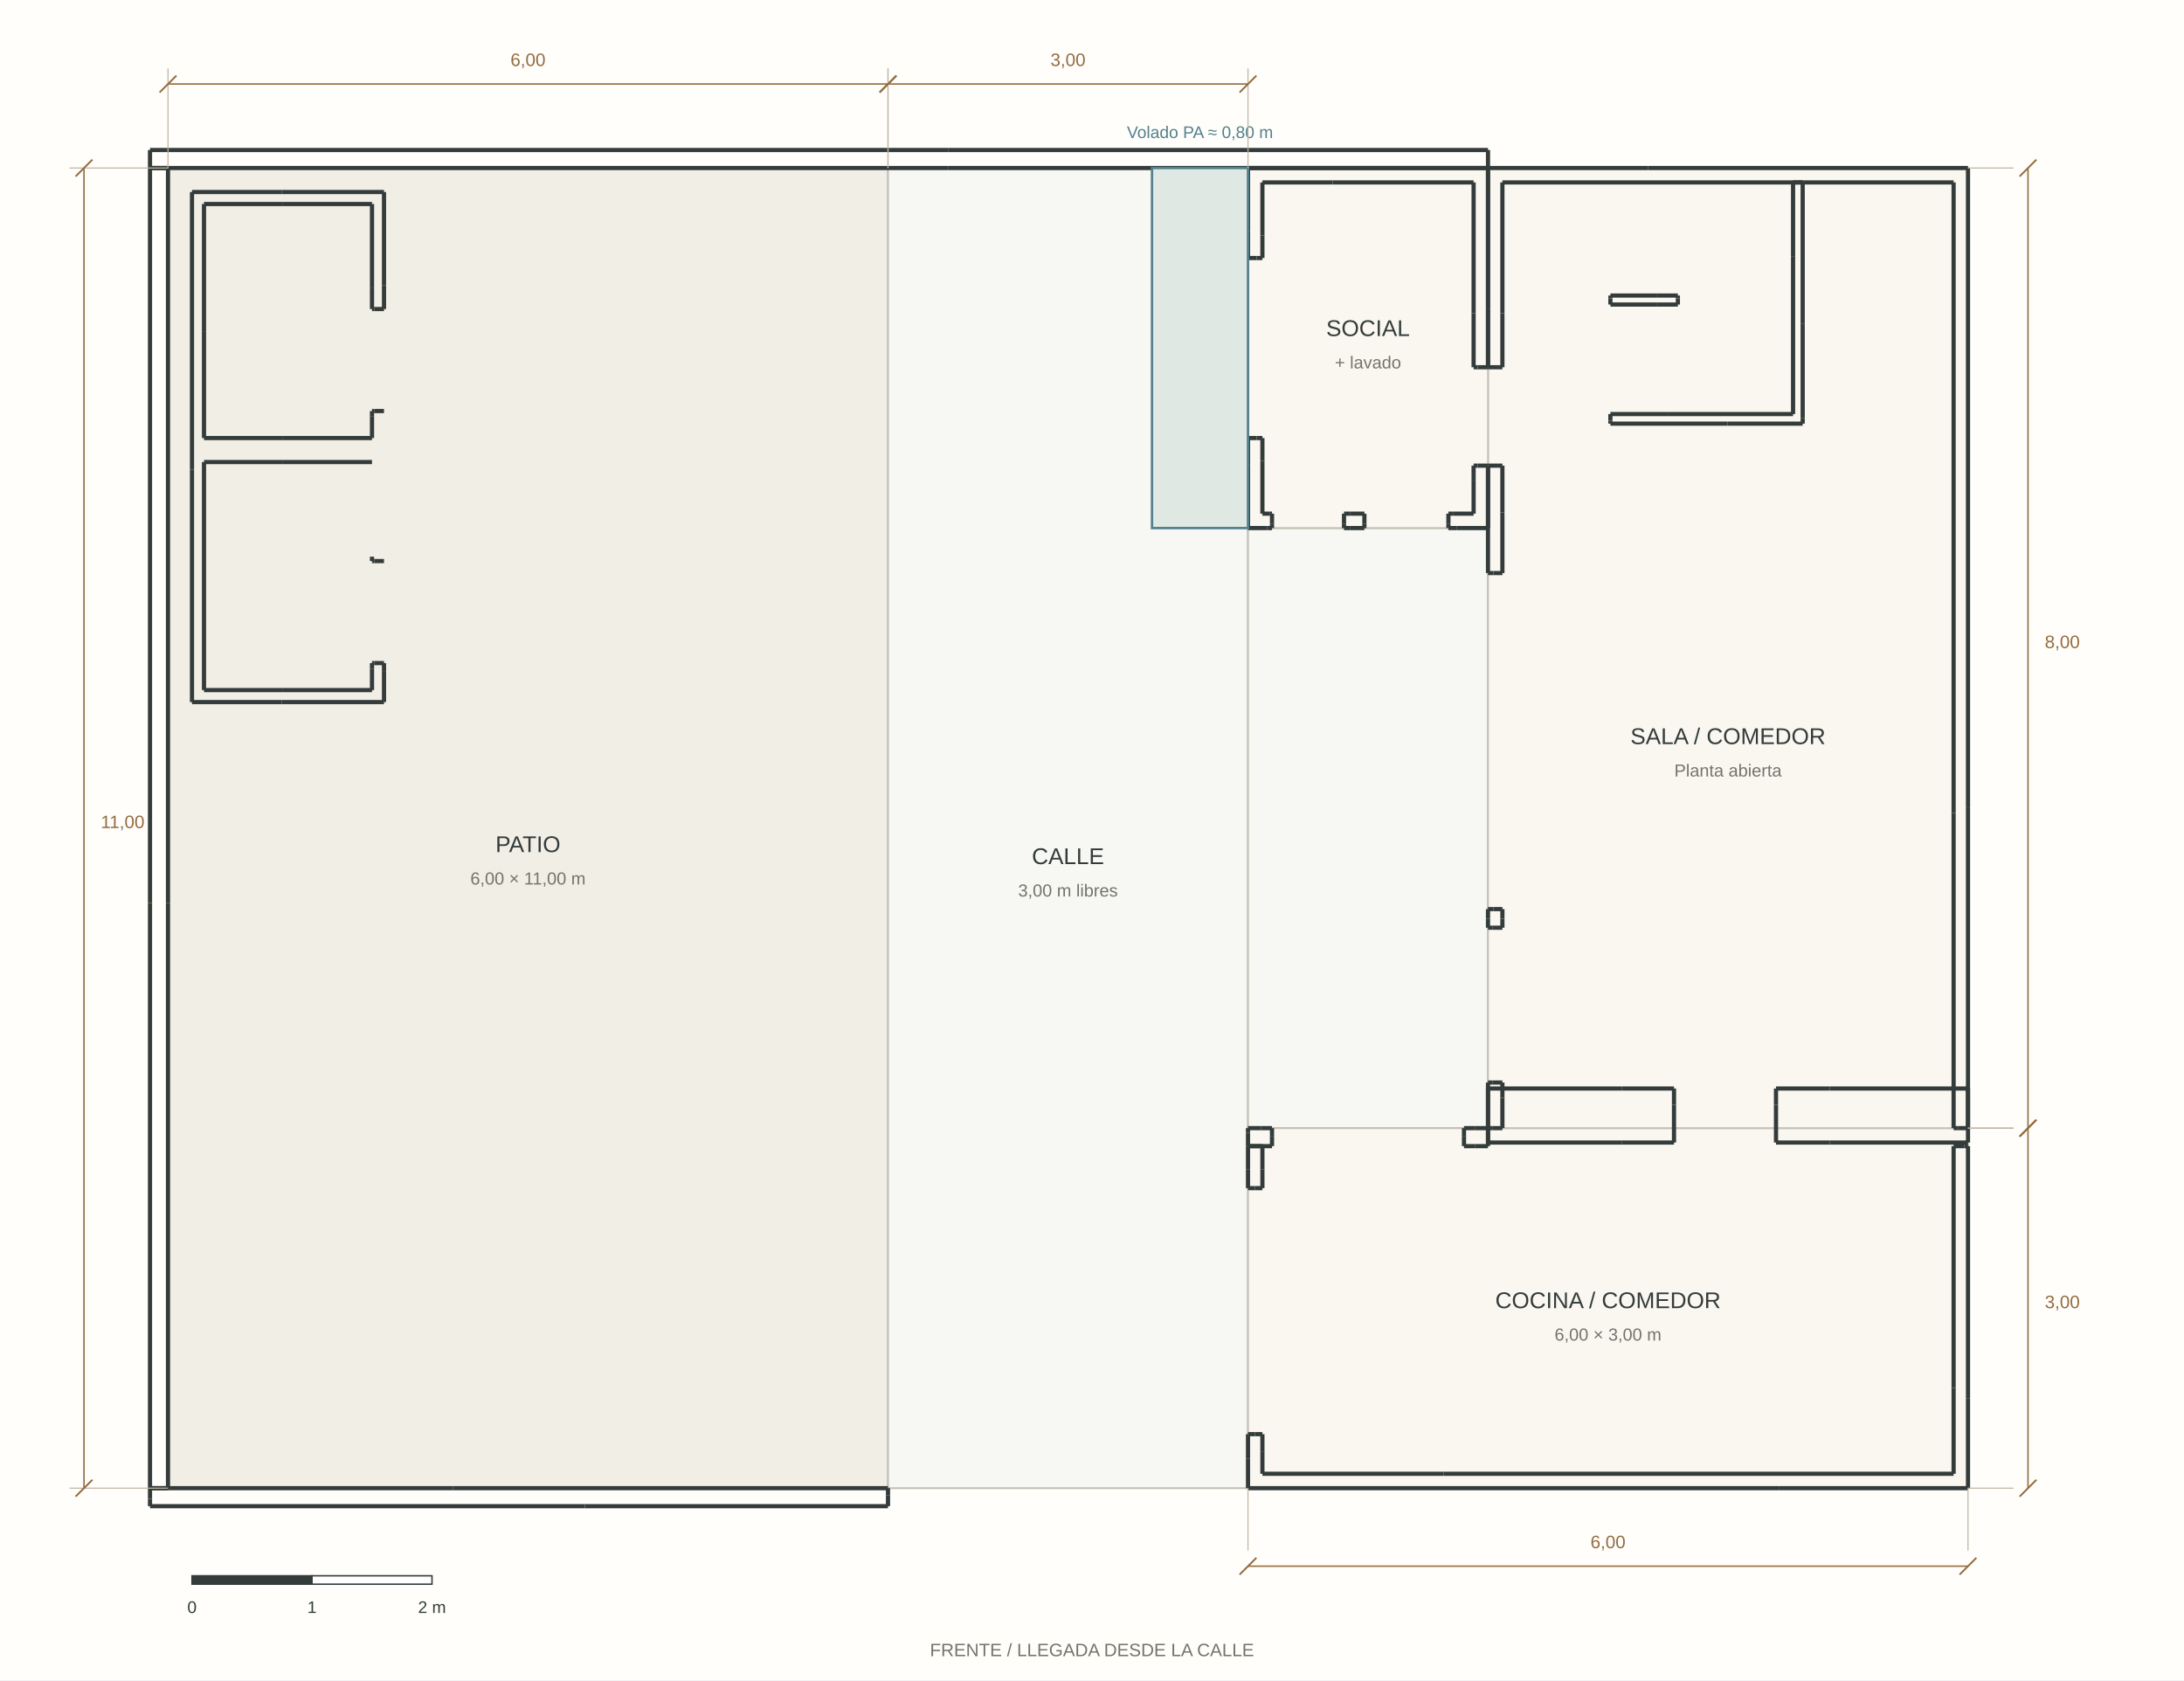
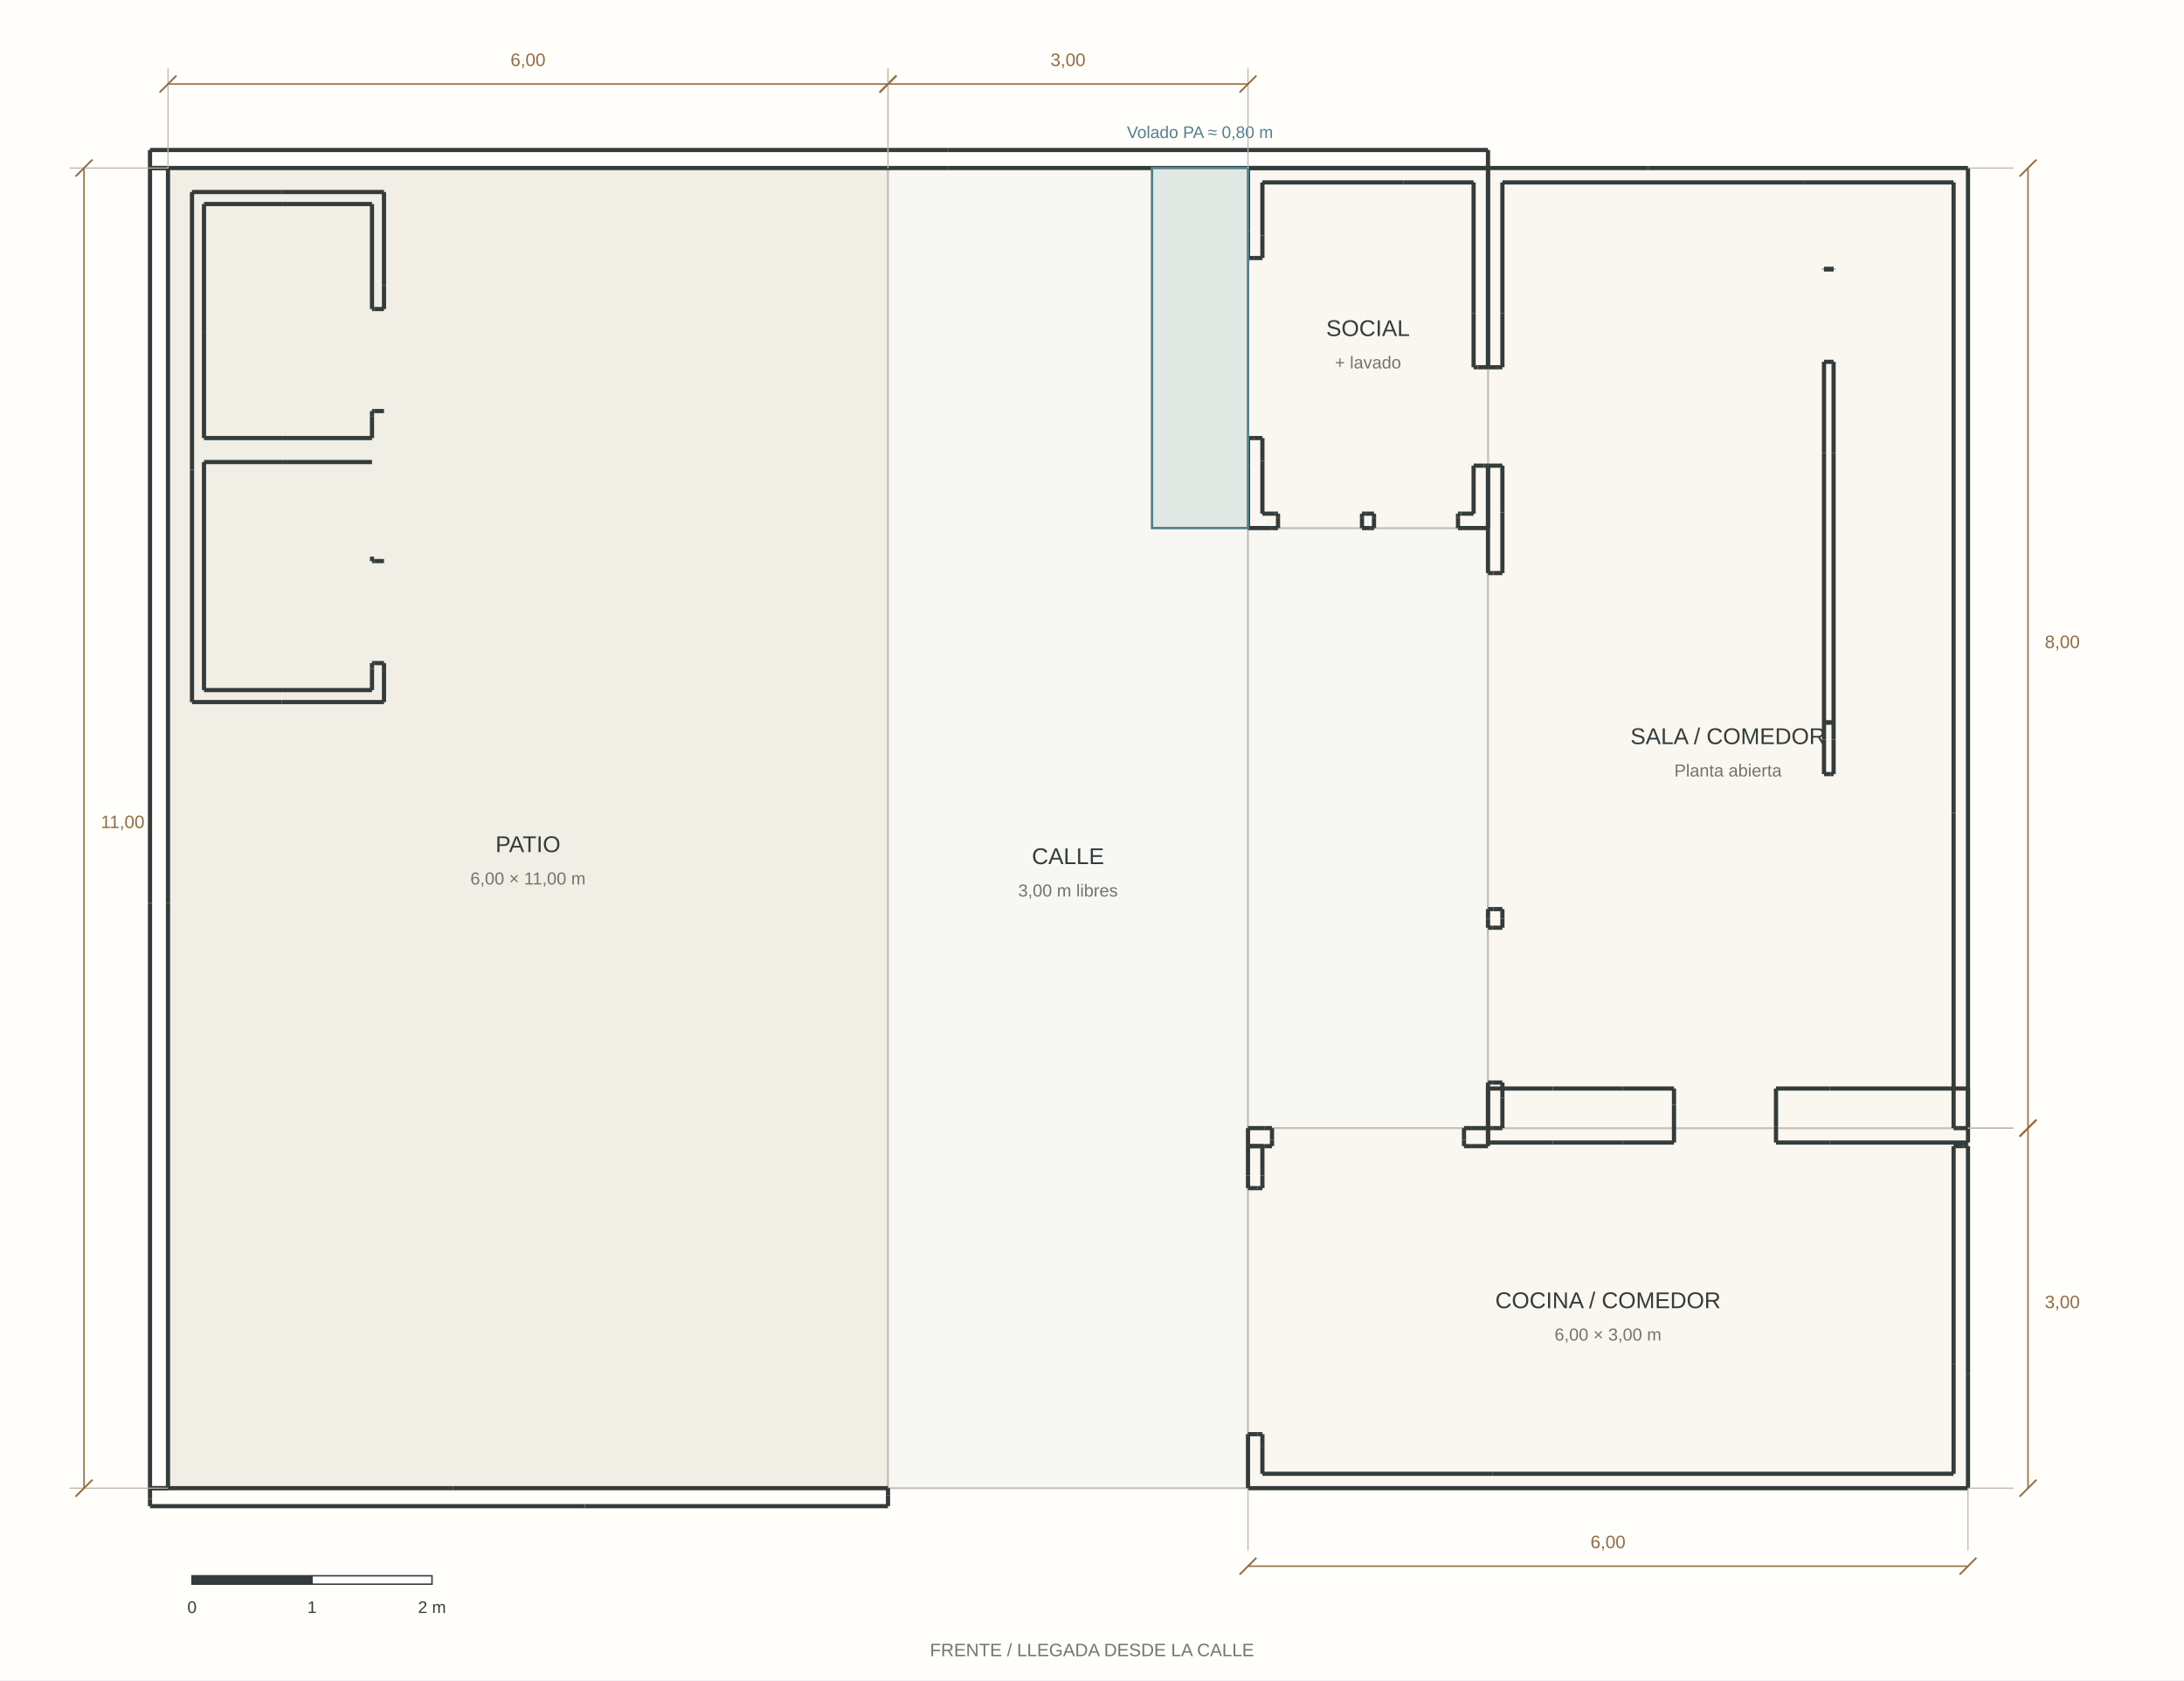
<svg xmlns="http://www.w3.org/2000/svg" viewBox="0 0 1456.0 1120.0" role="img" aria-label="Conjunto y medidas generales">
  <rect width="100%" height="100%" fill="#fffefb" />
  <polygon points="112.0,992.0 592.0,992.0 592.0,112.0 112.0,112.0" fill="#f0eee5" stroke="#c4c0b6" stroke-width="1.2" />
  <polygon points="592.0,992.0 832.0,992.0 832.0,112.0 592.0,112.0" fill="#f7f7f3" stroke="#c4c0b6" stroke-width="1.2" />
  <polygon points="832.0,752.0 992.0,752.0 992.0,352.0 832.0,352.0" fill="#f7f7f3" stroke="#c4c0b6" stroke-width="1.2" />
  <polygon points="832.0,992.0 1312.0,992.0 1312.0,752.0 832.0,752.0" fill="#faf7f1" stroke="#c4c0b6" stroke-width="1.2" />
  <polygon points="992.0,752.0 1312.0,752.0 1312.0,112.0 992.0,112.0" fill="#faf7f1" stroke="#c4c0b6" stroke-width="1.2" />
  <polygon points="832.0,352.0 992.0,352.0 992.0,112.0 832.0,112.0" fill="#faf7f1" stroke="#c4c0b6" stroke-width="1.2" />
  <polyline points="995.2,752.0 992.0,752.0" fill="none" stroke="#343c3b" stroke-width="2.8" />
  <polyline points="1001.6,752.0 995.2,752.0" fill="none" stroke="#343c3b" stroke-width="2.8" />
  <polyline points="995.2,721.6 992.0,721.6" fill="none" stroke="#343c3b" stroke-width="2.8" />
  <polyline points="1001.6,721.6 995.2,721.6" fill="none" stroke="#343c3b" stroke-width="2.8" />
  <polyline points="992.0,741.867 992.0,721.6" fill="none" stroke="#343c3b" stroke-width="2.8" />
  <polyline points="992.0,752.0 992.0,741.867" fill="none" stroke="#343c3b" stroke-width="2.8" />
  <polyline points="1001.6,731.733 1001.6,721.6" fill="none" stroke="#343c3b" stroke-width="2.8" />
  <polyline points="1001.6,752.0 1001.6,731.733" fill="none" stroke="#343c3b" stroke-width="2.8" />
  <polyline points="992.0,205.899 992.0,112.0" fill="none" stroke="#343c3b" stroke-width="2.8" />
  <polyline points="992.0,244.8 992.0,205.899" fill="none" stroke="#343c3b" stroke-width="2.8" />
  <polyline points="992.0,341.624 992.0,310.4" fill="none" stroke="#343c3b" stroke-width="2.8" />
  <polyline points="992.0,382.0 992.0,341.624" fill="none" stroke="#343c3b" stroke-width="2.8" />
  <polyline points="992.0,612.414 992.0,606.0" fill="none" stroke="#343c3b" stroke-width="2.8" />
  <polyline points="992.0,618.4 992.0,612.414" fill="none" stroke="#343c3b" stroke-width="2.8" />
  <polyline points="992.0,112.0 1098.667,112.0" fill="none" stroke="#343c3b" stroke-width="2.8" />
  <polyline points="1312.0,112.0 1098.667,112.0" fill="none" stroke="#343c3b" stroke-width="2.8" />
  <polyline points="1312.0,752.0 1312.0,538.667" fill="none" stroke="#343c3b" stroke-width="2.8" />
  <polyline points="1312.0,538.667 1312.0,112.0" fill="none" stroke="#343c3b" stroke-width="2.8" />
  <polyline points="1305.6,752.0 1302.4,752.0" fill="none" stroke="#343c3b" stroke-width="2.8" />
  <polyline points="1312.0,752.0 1305.6,752.0" fill="none" stroke="#343c3b" stroke-width="2.8" />
  <polyline points="1302.4,752.0 1302.4,541.867" fill="none" stroke="#343c3b" stroke-width="2.8" />
  <polyline points="1302.4,541.867 1302.4,121.6" fill="none" stroke="#343c3b" stroke-width="2.8" />
  <polyline points="1302.4,121.6 1202.133,121.6" fill="none" stroke="#343c3b" stroke-width="2.8" />
  <polyline points="1202.133,121.6 1001.6,121.6" fill="none" stroke="#343c3b" stroke-width="2.8" />
  <polyline points="1001.6,244.8 1001.6,208.711" fill="none" stroke="#343c3b" stroke-width="2.8" />
  <polyline points="1001.6,208.711 1001.6,121.6" fill="none" stroke="#343c3b" stroke-width="2.8" />
  <polyline points="1001.6,341.624 1001.6,310.4" fill="none" stroke="#343c3b" stroke-width="2.8" />
  <polyline points="1001.6,382.0 1001.6,341.624" fill="none" stroke="#343c3b" stroke-width="2.8" />
  <polyline points="1001.6,612.414 1001.6,606.0" fill="none" stroke="#343c3b" stroke-width="2.8" />
  <polyline points="1001.6,618.4 1001.6,612.414" fill="none" stroke="#343c3b" stroke-width="2.8" />
  <polyline points="995.2,618.4 992.0,618.4" fill="none" stroke="#343c3b" stroke-width="2.8" />
  <polyline points="1001.6,618.4 995.2,618.4" fill="none" stroke="#343c3b" stroke-width="2.8" />
  <polyline points="1001.6,310.4 998.788,310.4" fill="none" stroke="#343c3b" stroke-width="2.8" />
  <polyline points="998.788,310.4 992.0,310.4" fill="none" stroke="#343c3b" stroke-width="2.8" />
  <polyline points="1001.6,244.8 998.788,244.8" fill="none" stroke="#343c3b" stroke-width="2.8" />
  <polyline points="998.788,244.8 992.0,244.8" fill="none" stroke="#343c3b" stroke-width="2.8" />
  <polyline points="995.6,382.0 992.0,382.0" fill="none" stroke="#343c3b" stroke-width="2.8" />
  <polyline points="1001.6,382.0 995.6,382.0" fill="none" stroke="#343c3b" stroke-width="2.8" />
  <polyline points="995.6,606.0 992.0,606.0" fill="none" stroke="#343c3b" stroke-width="2.8" />
  <polyline points="1001.6,606.0 995.6,606.0" fill="none" stroke="#343c3b" stroke-width="2.8" />
-   <polyline points="832.0,779.4 832.0,764.0" fill="none" stroke="#343c3b" stroke-width="2.8" />
-   <polyline points="832.0,792.0 832.0,779.4" fill="none" stroke="#343c3b" stroke-width="2.8" />
-   <polyline points="832.0,972.2 832.0,956.0" fill="none" stroke="#343c3b" stroke-width="2.8" />
-   <polyline points="832.0,992.0 832.0,972.2" fill="none" stroke="#343c3b" stroke-width="2.8" />
-   <polyline points="841.6,764.0 839.086,764.0" fill="none" stroke="#343c3b" stroke-width="2.8" />
-   <polyline points="839.086,764.0 832.0,764.0" fill="none" stroke="#343c3b" stroke-width="2.8" />
-   <polyline points="1312.0,992.0 1186.286,992.0" fill="none" stroke="#343c3b" stroke-width="2.8" />
-   <polyline points="1186.286,992.0 832.0,992.0" fill="none" stroke="#343c3b" stroke-width="2.8" />
-   <polyline points="836.518,792.0 832.0,792.0" fill="none" stroke="#343c3b" stroke-width="2.8" />
-   <polyline points="841.6,792.0 836.518,792.0" fill="none" stroke="#343c3b" stroke-width="2.8" />
-   <polyline points="836.518,956.0 832.0,956.0" fill="none" stroke="#343c3b" stroke-width="2.8" />
-   <polyline points="841.6,956.0 836.518,956.0" fill="none" stroke="#343c3b" stroke-width="2.8" />
-   <polyline points="841.6,779.4 841.6,764.0" fill="none" stroke="#343c3b" stroke-width="2.8" />
-   <polyline points="841.6,792.0 841.6,779.4" fill="none" stroke="#343c3b" stroke-width="2.8" />
-   <polyline points="841.6,967.88 841.6,956.0" fill="none" stroke="#343c3b" stroke-width="2.8" />
-   <polyline points="841.6,982.4 841.6,967.88" fill="none" stroke="#343c3b" stroke-width="2.8" />
-   <polyline points="841.6,982.4 962.286,982.4" fill="none" stroke="#343c3b" stroke-width="2.8" />
-   <polyline points="1302.4,982.4 962.286,982.4" fill="none" stroke="#343c3b" stroke-width="2.8" />
-   <polyline points="1302.4,982.4 1302.4,925.2" fill="none" stroke="#343c3b" stroke-width="2.8" />
-   <polyline points="1302.4,925.2 1302.4,764.0" fill="none" stroke="#343c3b" stroke-width="2.8" />
-   <polyline points="1312.0,764.0 1309.486,764.0" fill="none" stroke="#343c3b" stroke-width="2.8" />
-   <polyline points="1309.486,764.0 1302.4,764.0" fill="none" stroke="#343c3b" stroke-width="2.8" />
-   <polyline points="1312.0,992.0 1312.0,932.286" fill="none" stroke="#343c3b" stroke-width="2.8" />
-   <polyline points="1312.0,932.286 1312.0,764.0" fill="none" stroke="#343c3b" stroke-width="2.8" />
-   <polyline points="844.727,352.0 848.0,352.0" fill="none" stroke="#343c3b" stroke-width="2.8" />
-   <polyline points="844.727,352.0 832.0,352.0" fill="none" stroke="#343c3b" stroke-width="2.8" />
-   <polyline points="900.295,352.0 896.0,352.0" fill="none" stroke="#343c3b" stroke-width="2.8" />
-   <polyline points="909.6,352.0 900.295,352.0" fill="none" stroke="#343c3b" stroke-width="2.8" />
-   <polyline points="971.0,352.0 965.6,352.0" fill="none" stroke="#343c3b" stroke-width="2.8" />
-   <polyline points="992.0,352.0 971.0,352.0" fill="none" stroke="#343c3b" stroke-width="2.8" />
+   <polyline points="832.0,783.6 832.0,764.0" fill="none" stroke="#343c3b" stroke-width="2.8" />
+   <polyline points="832.0,792.0 832.0,783.6" fill="none" stroke="#343c3b" stroke-width="2.8" />
+   <polyline points="832.0,966.8 832.0,956.0" fill="none" stroke="#343c3b" stroke-width="2.8" />
+   <polyline points="832.0,992.0 832.0,966.8" fill="none" stroke="#343c3b" stroke-width="2.8" />
+   <polyline points="841.6,764.0 838.4,764.0" fill="none" stroke="#343c3b" stroke-width="2.8" />
+   <polyline points="838.4,764.0 832.0,764.0" fill="none" stroke="#343c3b" stroke-width="2.8" />
+   <polyline points="1312.0,992.0 1152.0,992.0" fill="none" stroke="#343c3b" stroke-width="2.8" />
+   <polyline points="1152.0,992.0 832.0,992.0" fill="none" stroke="#343c3b" stroke-width="2.8" />
+   <polyline points="838.212,792.0 832.0,792.0" fill="none" stroke="#343c3b" stroke-width="2.8" />
+   <polyline points="841.6,792.0 838.212,792.0" fill="none" stroke="#343c3b" stroke-width="2.8" />
+   <polyline points="838.212,956.0 832.0,956.0" fill="none" stroke="#343c3b" stroke-width="2.8" />
+   <polyline points="841.6,956.0 838.212,956.0" fill="none" stroke="#343c3b" stroke-width="2.8" />
+   <polyline points="841.6,783.6 841.6,764.0" fill="none" stroke="#343c3b" stroke-width="2.8" />
+   <polyline points="841.6,792.0 841.6,783.6" fill="none" stroke="#343c3b" stroke-width="2.8" />
+   <polyline points="841.6,963.92 841.6,956.0" fill="none" stroke="#343c3b" stroke-width="2.8" />
+   <polyline points="841.6,982.4 841.6,963.92" fill="none" stroke="#343c3b" stroke-width="2.8" />
+   <polyline points="841.6,982.4 995.2,982.4" fill="none" stroke="#343c3b" stroke-width="2.8" />
+   <polyline points="1302.4,982.4 995.2,982.4" fill="none" stroke="#343c3b" stroke-width="2.8" />
+   <polyline points="1302.4,982.4 1302.4,909.6" fill="none" stroke="#343c3b" stroke-width="2.8" />
+   <polyline points="1302.4,909.6 1302.4,764.0" fill="none" stroke="#343c3b" stroke-width="2.8" />
+   <polyline points="1312.0,764.0 1308.8,764.0" fill="none" stroke="#343c3b" stroke-width="2.8" />
+   <polyline points="1308.8,764.0 1302.4,764.0" fill="none" stroke="#343c3b" stroke-width="2.8" />
+   <polyline points="1312.0,992.0 1312.0,916.0" fill="none" stroke="#343c3b" stroke-width="2.8" />
+   <polyline points="1312.0,916.0 1312.0,764.0" fill="none" stroke="#343c3b" stroke-width="2.8" />
+   <polyline points="982.4,208.711 982.4,121.6" fill="none" stroke="#343c3b" stroke-width="2.8" />
+   <polyline points="982.4,244.8 982.4,208.711" fill="none" stroke="#343c3b" stroke-width="2.8" />
+   <polyline points="982.4,319.774 982.4,310.4" fill="none" stroke="#343c3b" stroke-width="2.8" />
+   <polyline points="982.4,342.4 982.4,319.774" fill="none" stroke="#343c3b" stroke-width="2.8" />
+   <polyline points="992.0,310.4 989.188,310.4" fill="none" stroke="#343c3b" stroke-width="2.8" />
+   <polyline points="989.188,310.4 982.4,310.4" fill="none" stroke="#343c3b" stroke-width="2.8" />
+   <polyline points="852.0,342.4 849.873,342.4" fill="none" stroke="#343c3b" stroke-width="2.8" />
+   <polyline points="849.873,342.4 841.6,342.4" fill="none" stroke="#343c3b" stroke-width="2.8" />
+   <polyline points="910.4,342.4 908.0,342.4" fill="none" stroke="#343c3b" stroke-width="2.8" />
+   <polyline points="916.0,342.4 910.4,342.4" fill="none" stroke="#343c3b" stroke-width="2.8" />
+   <polyline points="974.127,342.4 972.0,342.4" fill="none" stroke="#343c3b" stroke-width="2.8" />
+   <polyline points="982.4,342.4 974.127,342.4" fill="none" stroke="#343c3b" stroke-width="2.8" />
+   <polyline points="935.467,121.6 841.6,121.6" fill="none" stroke="#343c3b" stroke-width="2.8" />
+   <polyline points="982.4,121.6 935.467,121.6" fill="none" stroke="#343c3b" stroke-width="2.8" />
+   <polyline points="992.0,244.8 985.212,244.8" fill="none" stroke="#343c3b" stroke-width="2.8" />
+   <polyline points="985.212,244.8 982.4,244.8" fill="none" stroke="#343c3b" stroke-width="2.8" />
  <polyline points="992.0,244.8 992.0,205.899" fill="none" stroke="#343c3b" stroke-width="2.8" />
  <polyline points="992.0,205.899 992.0,112.0" fill="none" stroke="#343c3b" stroke-width="2.8" />
  <polyline points="992.0,322.586 992.0,310.4" fill="none" stroke="#343c3b" stroke-width="2.8" />
  <polyline points="992.0,352.0 992.0,322.586" fill="none" stroke="#343c3b" stroke-width="2.8" />
+   <polyline points="852.0,352.0 847.909,352.0" fill="none" stroke="#343c3b" stroke-width="2.8" />
+   <polyline points="913.6,352.0 908.0,352.0" fill="none" stroke="#343c3b" stroke-width="2.8" />
+   <polyline points="916.0,352.0 913.6,352.0" fill="none" stroke="#343c3b" stroke-width="2.8" />
+   <polyline points="847.909,352.0 832.0,352.0" fill="none" stroke="#343c3b" stroke-width="2.8" />
+   <polyline points="976.091,352.0 972.0,352.0" fill="none" stroke="#343c3b" stroke-width="2.8" />
+   <polyline points="992.0,352.0 976.091,352.0" fill="none" stroke="#343c3b" stroke-width="2.8" />
+   <polyline points="832.0,172.0 832.0,154.0" fill="none" stroke="#343c3b" stroke-width="2.8" />
  <polyline points="832.0,154.0 832.0,112.0" fill="none" stroke="#343c3b" stroke-width="2.8" />
-   <polyline points="832.0,172.0 832.0,154.0" fill="none" stroke="#343c3b" stroke-width="2.8" />
  <polyline points="832.0,310.0 832.0,292.0" fill="none" stroke="#343c3b" stroke-width="2.8" />
  <polyline points="832.0,352.0 832.0,310.0" fill="none" stroke="#343c3b" stroke-width="2.8" />
-   <polyline points="848.0,348.968 848.0,342.4" fill="none" stroke="#343c3b" stroke-width="2.8" />
-   <polyline points="848.0,352.0 848.0,348.968" fill="none" stroke="#343c3b" stroke-width="2.8" />
-   <polyline points="896.0,348.968 896.0,342.4" fill="none" stroke="#343c3b" stroke-width="2.8" />
-   <polyline points="896.0,352.0 896.0,348.968" fill="none" stroke="#343c3b" stroke-width="2.8" />
-   <polyline points="965.6,348.968 965.6,342.4" fill="none" stroke="#343c3b" stroke-width="2.8" />
-   <polyline points="965.6,352.0 965.6,348.968" fill="none" stroke="#343c3b" stroke-width="2.8" />
-   <polyline points="909.6,348.968 909.6,342.4" fill="none" stroke="#343c3b" stroke-width="2.8" />
-   <polyline points="909.6,352.0 909.6,348.968" fill="none" stroke="#343c3b" stroke-width="2.8" />
  <polyline points="992.0,112.0 938.667,112.0" fill="none" stroke="#343c3b" stroke-width="2.8" />
  <polyline points="938.667,112.0 832.0,112.0" fill="none" stroke="#343c3b" stroke-width="2.8" />
-   <polyline points="985.212,244.8 982.4,244.8" fill="none" stroke="#343c3b" stroke-width="2.8" />
-   <polyline points="992.0,244.8 985.212,244.8" fill="none" stroke="#343c3b" stroke-width="2.8" />
-   <polyline points="982.4,244.8 982.4,208.711" fill="none" stroke="#343c3b" stroke-width="2.8" />
-   <polyline points="982.4,208.711 982.4,121.6" fill="none" stroke="#343c3b" stroke-width="2.8" />
-   <polyline points="982.4,319.774 982.4,310.4" fill="none" stroke="#343c3b" stroke-width="2.8" />
-   <polyline points="982.4,342.4 982.4,319.774" fill="none" stroke="#343c3b" stroke-width="2.8" />
-   <polyline points="888.533,121.6 841.6,121.6" fill="none" stroke="#343c3b" stroke-width="2.8" />
-   <polyline points="982.4,121.6 888.533,121.6" fill="none" stroke="#343c3b" stroke-width="2.8" />
  <polyline points="841.6,156.88 841.6,121.6" fill="none" stroke="#343c3b" stroke-width="2.8" />
  <polyline points="841.6,172.0 841.6,156.88" fill="none" stroke="#343c3b" stroke-width="2.8" />
  <polyline points="841.6,307.12 841.6,292.0" fill="none" stroke="#343c3b" stroke-width="2.8" />
  <polyline points="841.6,342.4 841.6,307.12" fill="none" stroke="#343c3b" stroke-width="2.8" />
-   <polyline points="848.0,342.4 846.691,342.4" fill="none" stroke="#343c3b" stroke-width="2.8" />
-   <polyline points="846.691,342.4 841.6,342.4" fill="none" stroke="#343c3b" stroke-width="2.8" />
-   <polyline points="900.295,342.4 896.0,342.4" fill="none" stroke="#343c3b" stroke-width="2.8" />
-   <polyline points="909.6,342.4 900.295,342.4" fill="none" stroke="#343c3b" stroke-width="2.8" />
-   <polyline points="969.036,342.4 965.6,342.4" fill="none" stroke="#343c3b" stroke-width="2.8" />
-   <polyline points="982.4,342.4 969.036,342.4" fill="none" stroke="#343c3b" stroke-width="2.8" />
-   <polyline points="985.212,310.4 982.4,310.4" fill="none" stroke="#343c3b" stroke-width="2.8" />
-   <polyline points="992.0,310.4 985.212,310.4" fill="none" stroke="#343c3b" stroke-width="2.8" />
-   <polyline points="837.76,172.0 832.0,172.0" fill="none" stroke="#343c3b" stroke-width="2.8" />
-   <polyline points="841.6,172.0 837.76,172.0" fill="none" stroke="#343c3b" stroke-width="2.8" />
-   <polyline points="837.76,292.0 832.0,292.0" fill="none" stroke="#343c3b" stroke-width="2.8" />
-   <polyline points="841.6,292.0 837.76,292.0" fill="none" stroke="#343c3b" stroke-width="2.8" />
-   <polyline points="992.0,761.6 992.0,747.062" fill="none" stroke="#343c3b" stroke-width="2.8" />
-   <polyline points="992.0,747.062 992.0,725.6" fill="none" stroke="#343c3b" stroke-width="2.8" />
-   <polyline points="1081.395,761.6 992.0,761.6" fill="none" stroke="#343c3b" stroke-width="2.8" />
-   <polyline points="1116.0,761.6 1081.395,761.6" fill="none" stroke="#343c3b" stroke-width="2.8" />
+   <polyline points="852.0,352.0 852.0,345.28" fill="none" stroke="#343c3b" stroke-width="2.8" />
+   <polyline points="852.0,345.28 852.0,342.4" fill="none" stroke="#343c3b" stroke-width="2.8" />
+   <polyline points="908.0,352.0 908.0,345.28" fill="none" stroke="#343c3b" stroke-width="2.8" />
+   <polyline points="908.0,345.28 908.0,342.4" fill="none" stroke="#343c3b" stroke-width="2.8" />
+   <polyline points="972.0,352.0 972.0,345.28" fill="none" stroke="#343c3b" stroke-width="2.8" />
+   <polyline points="972.0,345.28 972.0,342.4" fill="none" stroke="#343c3b" stroke-width="2.8" />
+   <polyline points="916.0,352.0 916.0,345.28" fill="none" stroke="#343c3b" stroke-width="2.8" />
+   <polyline points="916.0,345.28 916.0,342.4" fill="none" stroke="#343c3b" stroke-width="2.8" />
+   <polyline points="841.6,172.0 835.84,172.0" fill="none" stroke="#343c3b" stroke-width="2.8" />
+   <polyline points="835.84,172.0 832.0,172.0" fill="none" stroke="#343c3b" stroke-width="2.8" />
+   <polyline points="841.6,292.0 835.84,292.0" fill="none" stroke="#343c3b" stroke-width="2.8" />
+   <polyline points="835.84,292.0 832.0,292.0" fill="none" stroke="#343c3b" stroke-width="2.8" />
+   <polyline points="1035.303,725.6 992.0,725.6" fill="none" stroke="#343c3b" stroke-width="2.8" />
+   <polyline points="1081.674,725.6 1035.303,725.6" fill="none" stroke="#343c3b" stroke-width="2.8" />
+   <polyline points="1116.0,725.6 1081.674,725.6" fill="none" stroke="#343c3b" stroke-width="2.8" />
+   <polyline points="1219.721,725.6 1184.0,725.6" fill="none" stroke="#343c3b" stroke-width="2.8" />
+   <polyline points="1312.0,725.6 1219.721,725.6" fill="none" stroke="#343c3b" stroke-width="2.8" />
+   <polyline points="1184.0,750.8 1184.0,725.6" fill="none" stroke="#343c3b" stroke-width="2.8" />
+   <polyline points="1184.0,761.6 1184.0,750.8" fill="none" stroke="#343c3b" stroke-width="2.8" />
+   <polyline points="1312.0,747.062 1312.0,725.6" fill="none" stroke="#343c3b" stroke-width="2.8" />
+   <polyline points="1312.0,761.6 1312.0,747.062" fill="none" stroke="#343c3b" stroke-width="2.8" />
+   <polyline points="1116.0,736.4 1116.0,725.6" fill="none" stroke="#343c3b" stroke-width="2.8" />
+   <polyline points="1116.0,761.6 1116.0,736.4" fill="none" stroke="#343c3b" stroke-width="2.8" />
+   <polyline points="1035.303,761.6 992.0,761.6" fill="none" stroke="#343c3b" stroke-width="2.8" />
+   <polyline points="1116.0,761.6 1081.674,761.6" fill="none" stroke="#343c3b" stroke-width="2.8" />
+   <polyline points="1081.674,761.6 1035.303,761.6" fill="none" stroke="#343c3b" stroke-width="2.8" />
  <polyline points="1219.721,761.6 1184.0,761.6" fill="none" stroke="#343c3b" stroke-width="2.8" />
  <polyline points="1312.0,761.6 1219.721,761.6" fill="none" stroke="#343c3b" stroke-width="2.8" />
-   <polyline points="1081.395,725.6 992.0,725.6" fill="none" stroke="#343c3b" stroke-width="2.8" />
-   <polyline points="1116.0,725.6 1081.395,725.6" fill="none" stroke="#343c3b" stroke-width="2.8" />
-   <polyline points="1219.721,725.6 1184.0,725.6" fill="none" stroke="#343c3b" stroke-width="2.8" />
-   <polyline points="1312.0,725.6 1219.721,725.6" fill="none" stroke="#343c3b" stroke-width="2.8" />
-   <polyline points="1312.0,761.6 1312.0,747.062" fill="none" stroke="#343c3b" stroke-width="2.8" />
-   <polyline points="1312.0,747.062 1312.0,725.6" fill="none" stroke="#343c3b" stroke-width="2.8" />
-   <polyline points="1184.0,736.4 1184.0,725.6" fill="none" stroke="#343c3b" stroke-width="2.8" />
-   <polyline points="1184.0,761.6 1184.0,736.4" fill="none" stroke="#343c3b" stroke-width="2.8" />
-   <polyline points="1116.0,736.4 1116.0,725.6" fill="none" stroke="#343c3b" stroke-width="2.8" />
-   <polyline points="1116.0,761.6 1116.0,736.4" fill="none" stroke="#343c3b" stroke-width="2.8" />
-   <polyline points="832.0,755.143 832.0,752.0" fill="none" stroke="#343c3b" stroke-width="2.8" />
-   <polyline points="832.0,764.0 832.0,755.143" fill="none" stroke="#343c3b" stroke-width="2.8" />
-   <polyline points="840.8,764.0 848.0,764.0" fill="none" stroke="#343c3b" stroke-width="2.8" />
-   <polyline points="840.8,764.0 832.0,764.0" fill="none" stroke="#343c3b" stroke-width="2.8" />
-   <polyline points="983.2,764.0 976.0,764.0" fill="none" stroke="#343c3b" stroke-width="2.8" />
-   <polyline points="992.0,764.0 983.2,764.0" fill="none" stroke="#343c3b" stroke-width="2.8" />
-   <polyline points="848.0,752.0 840.8,752.0" fill="none" stroke="#343c3b" stroke-width="2.8" />
-   <polyline points="840.8,752.0 832.0,752.0" fill="none" stroke="#343c3b" stroke-width="2.8" />
-   <polyline points="983.2,752.0 976.0,752.0" fill="none" stroke="#343c3b" stroke-width="2.8" />
-   <polyline points="992.0,752.0 983.2,752.0" fill="none" stroke="#343c3b" stroke-width="2.8" />
-   <polyline points="992.0,755.143 992.0,752.0" fill="none" stroke="#343c3b" stroke-width="2.8" />
-   <polyline points="992.0,764.0 992.0,755.143" fill="none" stroke="#343c3b" stroke-width="2.8" />
-   <polyline points="976.0,757.647 976.0,752.0" fill="none" stroke="#343c3b" stroke-width="2.8" />
-   <polyline points="976.0,764.0 976.0,757.647" fill="none" stroke="#343c3b" stroke-width="2.8" />
-   <polyline points="848.0,757.647 848.0,752.0" fill="none" stroke="#343c3b" stroke-width="2.8" />
-   <polyline points="848.0,764.0 848.0,757.647" fill="none" stroke="#343c3b" stroke-width="2.8" />
-   <polyline points="1073.6,280.364 1073.6,276.0" fill="none" stroke="#343c3b" stroke-width="2.8" />
-   <polyline points="1073.6,282.4 1073.6,280.364" fill="none" stroke="#343c3b" stroke-width="2.8" />
-   <polyline points="1201.784,278.504 1201.784,215.583" fill="none" stroke="#343c3b" stroke-width="2.8" />
-   <polyline points="1201.784,282.4 1201.784,278.504" fill="none" stroke="#343c3b" stroke-width="2.8" />
-   <polyline points="1201.784,215.583 1201.784,121.6" fill="none" stroke="#343c3b" stroke-width="2.8" />
-   <polyline points="1199.748,121.6 1195.384,121.6" fill="none" stroke="#343c3b" stroke-width="2.8" />
-   <polyline points="1201.784,121.6 1199.748,121.6" fill="none" stroke="#343c3b" stroke-width="2.8" />
-   <polyline points="1195.384,276.0 1195.384,170.727" fill="none" stroke="#343c3b" stroke-width="2.8" />
-   <polyline points="1195.384,170.727 1195.384,121.6" fill="none" stroke="#343c3b" stroke-width="2.8" />
-   <polyline points="1151.625,282.4 1073.6,282.4" fill="none" stroke="#343c3b" stroke-width="2.8" />
-   <polyline points="1201.784,282.4 1151.625,282.4" fill="none" stroke="#343c3b" stroke-width="2.8" />
-   <polyline points="1195.384,276.0 1112.349,276.0" fill="none" stroke="#343c3b" stroke-width="2.8" />
-   <polyline points="1112.349,276.0 1073.6,276.0" fill="none" stroke="#343c3b" stroke-width="2.8" />
-   <polyline points="1073.6,203.0 1073.6,198.909" fill="none" stroke="#343c3b" stroke-width="2.8" />
-   <polyline points="1073.6,198.909 1073.6,197.0" fill="none" stroke="#343c3b" stroke-width="2.8" />
-   <polyline points="1118.584,203.0 1118.584,198.909" fill="none" stroke="#343c3b" stroke-width="2.8" />
-   <polyline points="1118.584,198.909 1118.584,197.0" fill="none" stroke="#343c3b" stroke-width="2.8" />
-   <polyline points="1104.271,203.0 1073.6,203.0" fill="none" stroke="#343c3b" stroke-width="2.8" />
-   <polyline points="1118.584,203.0 1104.271,203.0" fill="none" stroke="#343c3b" stroke-width="2.8" />
-   <polyline points="1104.271,197.0 1073.6,197.0" fill="none" stroke="#343c3b" stroke-width="2.8" />
-   <polyline points="1118.584,197.0 1104.271,197.0" fill="none" stroke="#343c3b" stroke-width="2.8" />
+   <polyline points="992.0,761.6 992.0,740.138" fill="none" stroke="#343c3b" stroke-width="2.8" />
+   <polyline points="992.0,740.138 992.0,725.6" fill="none" stroke="#343c3b" stroke-width="2.8" />
+   <polyline points="832.0,756.0 832.0,752.0" fill="none" stroke="#343c3b" stroke-width="2.8" />
+   <polyline points="832.0,764.0 832.0,756.0" fill="none" stroke="#343c3b" stroke-width="2.8" />
+   <polyline points="843.2,764.0 848.0,764.0" fill="none" stroke="#343c3b" stroke-width="2.8" />
+   <polyline points="843.2,764.0 832.0,764.0" fill="none" stroke="#343c3b" stroke-width="2.8" />
+   <polyline points="980.8,764.0 976.0,764.0" fill="none" stroke="#343c3b" stroke-width="2.8" />
+   <polyline points="992.0,764.0 980.8,764.0" fill="none" stroke="#343c3b" stroke-width="2.8" />
+   <polyline points="848.0,752.0 843.2,752.0" fill="none" stroke="#343c3b" stroke-width="2.8" />
+   <polyline points="843.2,752.0 832.0,752.0" fill="none" stroke="#343c3b" stroke-width="2.8" />
+   <polyline points="980.8,752.0 976.0,752.0" fill="none" stroke="#343c3b" stroke-width="2.8" />
+   <polyline points="992.0,752.0 980.8,752.0" fill="none" stroke="#343c3b" stroke-width="2.8" />
+   <polyline points="992.0,756.0 992.0,752.0" fill="none" stroke="#343c3b" stroke-width="2.8" />
+   <polyline points="992.0,764.0 992.0,756.0" fill="none" stroke="#343c3b" stroke-width="2.8" />
+   <polyline points="976.0,759.765 976.0,752.0" fill="none" stroke="#343c3b" stroke-width="2.8" />
+   <polyline points="976.0,764.0 976.0,759.765" fill="none" stroke="#343c3b" stroke-width="2.8" />
+   <polyline points="848.0,759.765 848.0,752.0" fill="none" stroke="#343c3b" stroke-width="2.8" />
+   <polyline points="848.0,764.0 848.0,759.765" fill="none" stroke="#343c3b" stroke-width="2.8" />
+   <polyline points="1216.0,302.101 1216.0,241.2" fill="none" stroke="#343c3b" stroke-width="2.8" />
+   <polyline points="1216.0,481.6 1216.0,302.101" fill="none" stroke="#343c3b" stroke-width="2.8" />
+   <polyline points="1216.0,179.6 1216.0,179.499" fill="none" stroke="#343c3b" stroke-width="2.8" />
+   <polyline points="1216.0,179.2 1216.0,179.499" fill="none" stroke="#343c3b" stroke-width="2.8" />
+   <polyline points="1222.4,241.2 1220.748,241.2" fill="none" stroke="#343c3b" stroke-width="2.8" />
+   <polyline points="1220.748,241.2 1216.0,241.2" fill="none" stroke="#343c3b" stroke-width="2.8" />
+   <polyline points="1220.364,481.6 1216.0,481.6" fill="none" stroke="#343c3b" stroke-width="2.8" />
+   <polyline points="1222.4,481.6 1220.364,481.6" fill="none" stroke="#343c3b" stroke-width="2.8" />
+   <polyline points="1222.4,241.2 1222.4,302.101" fill="none" stroke="#343c3b" stroke-width="2.8" />
+   <polyline points="1222.4,481.6 1222.4,302.101" fill="none" stroke="#343c3b" stroke-width="2.8" />
+   <polyline points="1222.4,179.6 1220.748,179.6" fill="none" stroke="#343c3b" stroke-width="2.8" />
+   <polyline points="1220.748,179.6 1216.0,179.6" fill="none" stroke="#343c3b" stroke-width="2.8" />
+   <polyline points="1222.4,179.2 1220.267,179.2" fill="none" stroke="#343c3b" stroke-width="2.8" />
+   <polyline points="1220.267,179.2 1216.0,179.2" fill="none" stroke="#343c3b" stroke-width="2.8" />
+   <polyline points="1222.4,179.6 1222.4,179.499" fill="none" stroke="#343c3b" stroke-width="2.8" />
+   <polyline points="1222.4,179.2 1222.4,179.499" fill="none" stroke="#343c3b" stroke-width="2.8" />
+   <polyline points="1216.0,493.067 1216.0,481.6" fill="none" stroke="#343c3b" stroke-width="2.8" />
+   <polyline points="1216.0,516.0 1216.0,493.067" fill="none" stroke="#343c3b" stroke-width="2.8" />
+   <polyline points="1222.4,493.067 1222.4,481.6" fill="none" stroke="#343c3b" stroke-width="2.8" />
+   <polyline points="1222.4,516.0 1222.4,493.067" fill="none" stroke="#343c3b" stroke-width="2.8" />
+   <polyline points="1222.4,516.0 1220.267,516.0" fill="none" stroke="#343c3b" stroke-width="2.8" />
+   <polyline points="1220.267,516.0 1216.0,516.0" fill="none" stroke="#343c3b" stroke-width="2.8" />
+   <polyline points="1222.4,481.6 1220.267,481.6" fill="none" stroke="#343c3b" stroke-width="2.8" />
+   <polyline points="1220.267,481.6 1216.0,481.6" fill="none" stroke="#343c3b" stroke-width="2.8" />
  <polyline points="256.0,206.0 256.0,190.02" fill="none" stroke="#343c3b" stroke-width="2.8" />
  <polyline points="256.0,190.02 256.0,128.0" fill="none" stroke="#343c3b" stroke-width="2.8" />
  <polyline points="256.0,447.327 256.0,442.0" fill="none" stroke="#343c3b" stroke-width="2.8" />
  <polyline points="256.0,468.0 256.0,447.327" fill="none" stroke="#343c3b" stroke-width="2.8" />
  <polyline points="187.697,468.0 128.0,468.0" fill="none" stroke="#343c3b" stroke-width="2.8" />
  <polyline points="256.0,468.0 187.697,468.0" fill="none" stroke="#343c3b" stroke-width="2.8" />
  <polyline points="256.0,128.0 187.697,128.0" fill="none" stroke="#343c3b" stroke-width="2.8" />
  <polyline points="187.697,128.0 128.0,128.0" fill="none" stroke="#343c3b" stroke-width="2.8" />
  <polyline points="128.0,468.0 128.0,312.979" fill="none" stroke="#343c3b" stroke-width="2.8" />
  <polyline points="128.0,312.979 128.0,128.0" fill="none" stroke="#343c3b" stroke-width="2.8" />
  <polyline points="248.0,292.0 188.16,292.0" fill="none" stroke="#343c3b" stroke-width="2.8" />
  <polyline points="188.16,292.0 136.0,292.0" fill="none" stroke="#343c3b" stroke-width="2.8" />
  <polyline points="248.0,191.659 248.0,136.0" fill="none" stroke="#343c3b" stroke-width="2.8" />
  <polyline points="248.0,206.0 248.0,191.659" fill="none" stroke="#343c3b" stroke-width="2.8" />
  <polyline points="248.0,277.688 248.0,274.0" fill="none" stroke="#343c3b" stroke-width="2.8" />
  <polyline points="248.0,292.0 248.0,277.688" fill="none" stroke="#343c3b" stroke-width="2.8" />
  <polyline points="188.16,136.0 136.0,136.0" fill="none" stroke="#343c3b" stroke-width="2.8" />
  <polyline points="248.0,136.0 188.16,136.0" fill="none" stroke="#343c3b" stroke-width="2.8" />
  <polyline points="136.0,220.773 136.0,136.0" fill="none" stroke="#343c3b" stroke-width="2.8" />
  <polyline points="136.0,292.0 136.0,220.773" fill="none" stroke="#343c3b" stroke-width="2.8" />
  <polyline points="248.0,460.0 188.16,460.0" fill="none" stroke="#343c3b" stroke-width="2.8" />
  <polyline points="188.16,460.0 136.0,460.0" fill="none" stroke="#343c3b" stroke-width="2.8" />
  <polyline points="248.0,445.688 248.0,442.0" fill="none" stroke="#343c3b" stroke-width="2.8" />
  <polyline points="248.0,460.0 248.0,445.688" fill="none" stroke="#343c3b" stroke-width="2.8" />
  <polyline points="248.0,374.0 248.0,371.076" fill="none" stroke="#343c3b" stroke-width="2.8" />
  <polyline points="136.0,460.0 136.0,377.401" fill="none" stroke="#343c3b" stroke-width="2.8" />
  <polyline points="136.0,377.401 136.0,308.0" fill="none" stroke="#343c3b" stroke-width="2.8" />
  <polyline points="188.16,308.0 136.0,308.0" fill="none" stroke="#343c3b" stroke-width="2.8" />
  <polyline points="248.0,308.0 188.16,308.0" fill="none" stroke="#343c3b" stroke-width="2.8" />
  <polyline points="249.639,206.0 248.0,206.0" fill="none" stroke="#343c3b" stroke-width="2.8" />
  <polyline points="256.0,206.0 249.639,206.0" fill="none" stroke="#343c3b" stroke-width="2.8" />
  <polyline points="249.639,274.0 248.0,274.0" fill="none" stroke="#343c3b" stroke-width="2.8" />
  <polyline points="256.0,274.0 249.639,274.0" fill="none" stroke="#343c3b" stroke-width="2.8" />
  <polyline points="249.639,442.0 248.0,442.0" fill="none" stroke="#343c3b" stroke-width="2.8" />
  <polyline points="256.0,442.0 249.639,442.0" fill="none" stroke="#343c3b" stroke-width="2.8" />
  <polyline points="249.639,374.0 248.0,374.0" fill="none" stroke="#343c3b" stroke-width="2.8" />
  <polyline points="256.0,374.0 249.639,374.0" fill="none" stroke="#343c3b" stroke-width="2.8" />
  <polyline points="100.0,992.0 100.0,601.867" fill="none" stroke="#343c3b" stroke-width="2.8" />
  <polyline points="100.0,601.867 100.0,112.0" fill="none" stroke="#343c3b" stroke-width="2.8" />
  <polyline points="112.0,992.0 112.0,601.867" fill="none" stroke="#343c3b" stroke-width="2.8" />
  <polyline points="112.0,601.867 112.0,112.0" fill="none" stroke="#343c3b" stroke-width="2.8" />
  <polyline points="112.0,992.0 106.68,992.0" fill="none" stroke="#343c3b" stroke-width="2.8" />
  <polyline points="106.68,992.0 100.0,992.0" fill="none" stroke="#343c3b" stroke-width="2.8" />
  <polyline points="112.0,112.0 106.68,112.0" fill="none" stroke="#343c3b" stroke-width="2.8" />
  <polyline points="106.68,112.0 100.0,112.0" fill="none" stroke="#343c3b" stroke-width="2.8" />
  <polyline points="100.0,112.0 100.0,107.157" fill="none" stroke="#343c3b" stroke-width="2.8" />
  <polyline points="100.0,107.157 100.0,100.0" fill="none" stroke="#343c3b" stroke-width="2.8" />
  <polyline points="992.0,112.0 992.0,107.157" fill="none" stroke="#343c3b" stroke-width="2.8" />
  <polyline points="992.0,107.157 992.0,100.0" fill="none" stroke="#343c3b" stroke-width="2.8" />
  <polyline points="992.0,112.0 632.014,112.0" fill="none" stroke="#343c3b" stroke-width="2.8" />
  <polyline points="632.014,112.0 100.0,112.0" fill="none" stroke="#343c3b" stroke-width="2.8" />
  <polyline points="992.0,100.0 632.014,100.0" fill="none" stroke="#343c3b" stroke-width="2.8" />
  <polyline points="632.014,100.0 100.0,100.0" fill="none" stroke="#343c3b" stroke-width="2.8" />
  <polyline points="592.0,1004.0 389.929,1004.0" fill="none" stroke="#343c3b" stroke-width="2.8" />
  <polyline points="389.929,1004.0 100.0,1004.0" fill="none" stroke="#343c3b" stroke-width="2.8" />
  <polyline points="592.0,992.0 592.0,996.929" fill="none" stroke="#343c3b" stroke-width="2.8" />
  <polyline points="592.0,996.929 592.0,1004.0" fill="none" stroke="#343c3b" stroke-width="2.8" />
  <polyline points="100.0,992.0 302.071,992.0" fill="none" stroke="#343c3b" stroke-width="2.8" />
  <polyline points="302.071,992.0 592.0,992.0" fill="none" stroke="#343c3b" stroke-width="2.8" />
  <polyline points="100.0,1004.0 100.0,999.071" fill="none" stroke="#343c3b" stroke-width="2.8" />
  <polyline points="100.0,999.071 100.0,992.0" fill="none" stroke="#343c3b" stroke-width="2.8" />
  <polygon points="768.0,352.0 832.0,352.0 832.0,112.0 768.0,112.0" fill="#e0e8e3" stroke="#52818d" stroke-width="1.6" />
  <text x="352.0" y="568.0" font-family="Arial,sans-serif" font-size="15.2" fill="#343c3b" text-anchor="middle">PATIO</text>
  <text x="352.0" y="589.6" font-family="Arial,sans-serif" font-size="11.6" fill="#73746b" text-anchor="middle">6,00 × 11,00 m</text>
  <text x="712.0" y="576.0" font-family="Arial,sans-serif" font-size="15.2" fill="#343c3b" text-anchor="middle">CALLE</text>
  <text x="712.0" y="597.6" font-family="Arial,sans-serif" font-size="11.6" fill="#73746b" text-anchor="middle">3,00 m libres</text>
  <text x="1072.0" y="872.0" font-family="Arial,sans-serif" font-size="15.2" fill="#343c3b" text-anchor="middle">COCINA / COMEDOR</text>
  <text x="1072.0" y="893.6" font-family="Arial,sans-serif" font-size="11.6" fill="#73746b" text-anchor="middle">6,00 × 3,00 m</text>
  <text x="1152.0" y="496.0" font-family="Arial,sans-serif" font-size="15.2" fill="#343c3b" text-anchor="middle">SALA / COMEDOR</text>
  <text x="1152.0" y="517.6" font-family="Arial,sans-serif" font-size="11.6" fill="#73746b" text-anchor="middle">Planta abierta</text>
  <text x="912.0" y="224.0" font-family="Arial,sans-serif" font-size="15.2" fill="#343c3b" text-anchor="middle">SOCIAL</text>
  <text x="912.0" y="245.6" font-family="Arial,sans-serif" font-size="11.6" fill="#73746b" text-anchor="middle">+ lavado</text>
  <text x="800.0" y="92.0" font-family="Arial,sans-serif" font-size="11.2" fill="#52818d" text-anchor="middle">Volado PA ≈ 0,80 m</text>
  <polyline points="112.0,112.0 112.0,45.6" fill="none" stroke="#bdb3a4" stroke-width="0.72" data-plan-dimensions="true" />
  <polyline points="592.0,112.0 592.0,45.6" fill="none" stroke="#bdb3a4" stroke-width="0.72" data-plan-dimensions="true" />
  <polyline points="112.0,56.0 592.0,56.0" fill="none" stroke="#936c40" stroke-width="0.96" data-plan-dimensions="true" />
  <polyline points="106.4,61.6 117.6,50.4" fill="none" stroke="#936c40" stroke-width="1.2" data-plan-dimensions="true" />
  <polyline points="586.4,61.6 597.6,50.4" fill="none" stroke="#936c40" stroke-width="1.2" data-plan-dimensions="true" />
  <text x="352.0" y="44.0" font-family="Arial,sans-serif" font-size="12.0" fill="#936c40" text-anchor="middle" data-plan-dimensions="true">6,00</text>
  <polyline points="592.0,112.0 592.0,45.6" fill="none" stroke="#bdb3a4" stroke-width="0.72" data-plan-dimensions="true" />
  <polyline points="832.0,112.0 832.0,45.6" fill="none" stroke="#bdb3a4" stroke-width="0.72" data-plan-dimensions="true" />
  <polyline points="592.0,56.0 832.0,56.0" fill="none" stroke="#936c40" stroke-width="0.96" data-plan-dimensions="true" />
  <polyline points="586.4,61.6 597.6,50.4" fill="none" stroke="#936c40" stroke-width="1.2" data-plan-dimensions="true" />
  <polyline points="826.4,61.6 837.6,50.4" fill="none" stroke="#936c40" stroke-width="1.2" data-plan-dimensions="true" />
  <text x="712.0" y="44.0" font-family="Arial,sans-serif" font-size="12.0" fill="#936c40" text-anchor="middle" data-plan-dimensions="true">3,00</text>
  <polyline points="832.0,992.0 832.0,1033.6" fill="none" stroke="#bdb3a4" stroke-width="0.72" data-plan-dimensions="true" />
  <polyline points="1312.0,992.0 1312.0,1033.6" fill="none" stroke="#bdb3a4" stroke-width="0.72" data-plan-dimensions="true" />
  <polyline points="832.0,1044.0 1312.0,1044.0" fill="none" stroke="#936c40" stroke-width="0.96" data-plan-dimensions="true" />
  <polyline points="826.4,1049.6 837.6,1038.4" fill="none" stroke="#936c40" stroke-width="1.2" data-plan-dimensions="true" />
  <polyline points="1306.4,1049.6 1317.6,1038.4" fill="none" stroke="#936c40" stroke-width="1.2" data-plan-dimensions="true" />
  <text x="1072.0" y="1032.0" font-family="Arial,sans-serif" font-size="12.0" fill="#936c40" text-anchor="middle" data-plan-dimensions="true">6,00</text>
  <polyline points="112.0,992.0 46.4,992.0" fill="none" stroke="#bdb3a4" stroke-width="0.72" data-plan-dimensions="true" />
  <polyline points="112.0,112.0 46.4,112.0" fill="none" stroke="#bdb3a4" stroke-width="0.72" data-plan-dimensions="true" />
  <polyline points="56.0,992.0 56.0,112.0" fill="none" stroke="#936c40" stroke-width="0.96" data-plan-dimensions="true" />
  <polyline points="50.4,997.6 61.6,986.4" fill="none" stroke="#936c40" stroke-width="1.2" data-plan-dimensions="true" />
  <polyline points="50.4,117.6 61.6,106.4" fill="none" stroke="#936c40" stroke-width="1.2" data-plan-dimensions="true" />
  <text x="67.2" y="552.0" font-family="Arial,sans-serif" font-size="12.0" fill="#936c40" text-anchor="start" data-plan-dimensions="true">11,00</text>
  <polyline points="1312.0,992.0 1342.4,992.0" fill="none" stroke="#bdb3a4" stroke-width="0.72" data-plan-dimensions="true" />
  <polyline points="1312.0,752.0 1342.4,752.0" fill="none" stroke="#bdb3a4" stroke-width="0.72" data-plan-dimensions="true" />
  <polyline points="1352.0,992.0 1352.0,752.0" fill="none" stroke="#936c40" stroke-width="0.96" data-plan-dimensions="true" />
  <polyline points="1346.4,997.6 1357.6,986.4" fill="none" stroke="#936c40" stroke-width="1.2" data-plan-dimensions="true" />
  <polyline points="1346.4,757.6 1357.6,746.4" fill="none" stroke="#936c40" stroke-width="1.2" data-plan-dimensions="true" />
  <text x="1363.2" y="872.0" font-family="Arial,sans-serif" font-size="12.0" fill="#936c40" text-anchor="start" data-plan-dimensions="true">3,00</text>
  <polyline points="1312.0,752.0 1342.4,752.0" fill="none" stroke="#bdb3a4" stroke-width="0.72" data-plan-dimensions="true" />
  <polyline points="1312.0,112.0 1342.4,112.0" fill="none" stroke="#bdb3a4" stroke-width="0.72" data-plan-dimensions="true" />
  <polyline points="1352.0,752.0 1352.0,112.0" fill="none" stroke="#936c40" stroke-width="0.96" data-plan-dimensions="true" />
  <polyline points="1346.4,757.6 1357.6,746.4" fill="none" stroke="#936c40" stroke-width="1.2" data-plan-dimensions="true" />
  <polyline points="1346.4,117.6 1357.6,106.4" fill="none" stroke="#936c40" stroke-width="1.2" data-plan-dimensions="true" />
  <text x="1363.2" y="432.0" font-family="Arial,sans-serif" font-size="12.0" fill="#936c40" text-anchor="start" data-plan-dimensions="true">8,00</text>
  <polygon points="128.0,1056.0 208.0,1056.0 208.0,1050.4 128.0,1050.4" fill="#343c3b" stroke="#343c3b" stroke-width="0.96" />
  <polygon points="208.0,1056.0 288.0,1056.0 288.0,1050.4 208.0,1050.4" fill="#ffffff" stroke="#343c3b" stroke-width="0.96" />
  <text x="128.0" y="1075.2" font-family="Arial,sans-serif" font-size="11.2" fill="#343c3b" text-anchor="middle">0</text>
  <text x="208.0" y="1075.2" font-family="Arial,sans-serif" font-size="11.2" fill="#343c3b" text-anchor="middle">1</text>
  <text x="288.0" y="1075.2" font-family="Arial,sans-serif" font-size="11.2" fill="#343c3b" text-anchor="middle">2 m</text>
  <text x="728.0" y="1104.0" font-family="Arial,sans-serif" font-size="12.0" fill="#73746b" text-anchor="middle">FRENTE / LLEGADA DESDE LA CALLE</text>
</svg>
